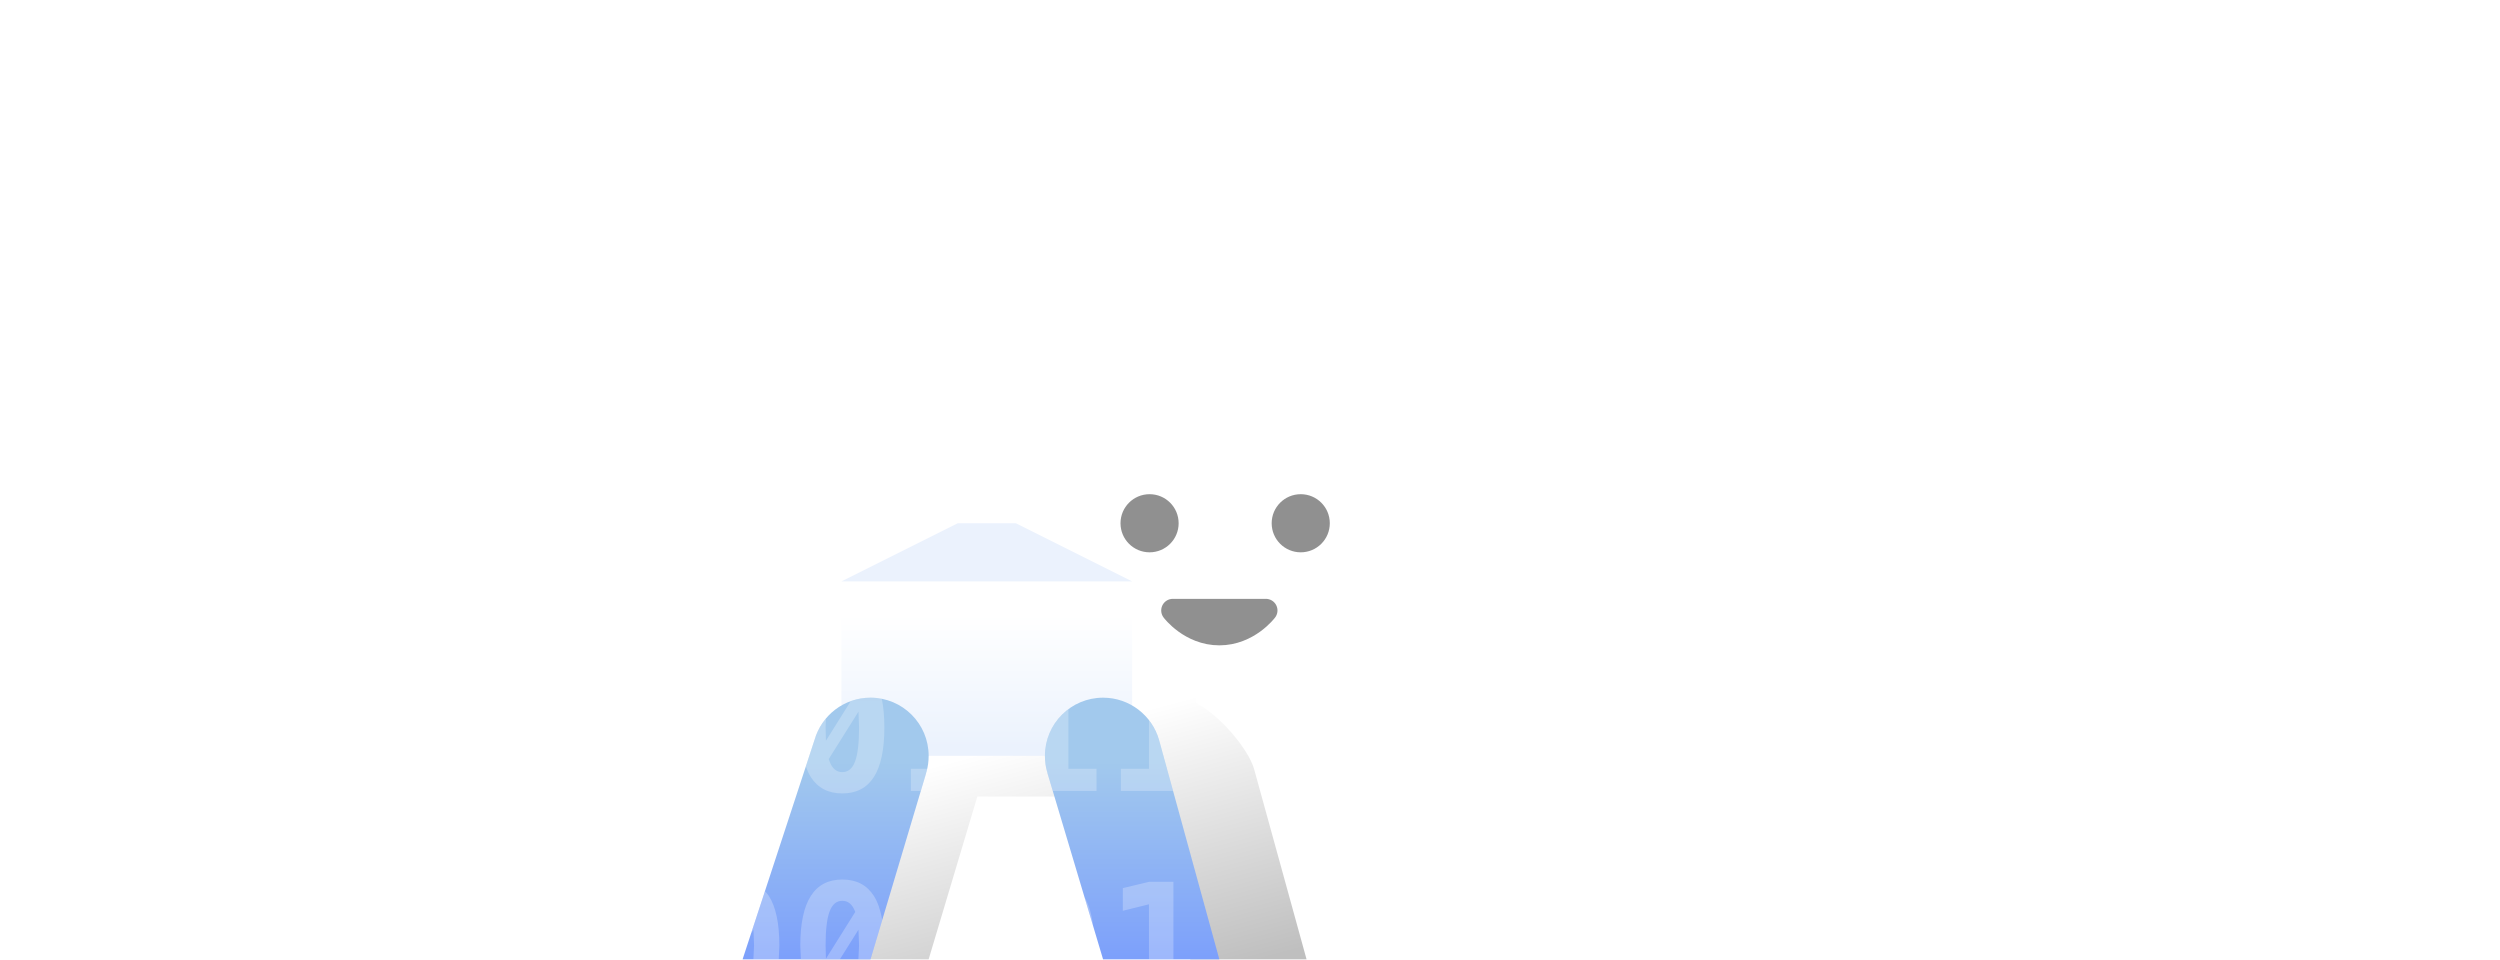
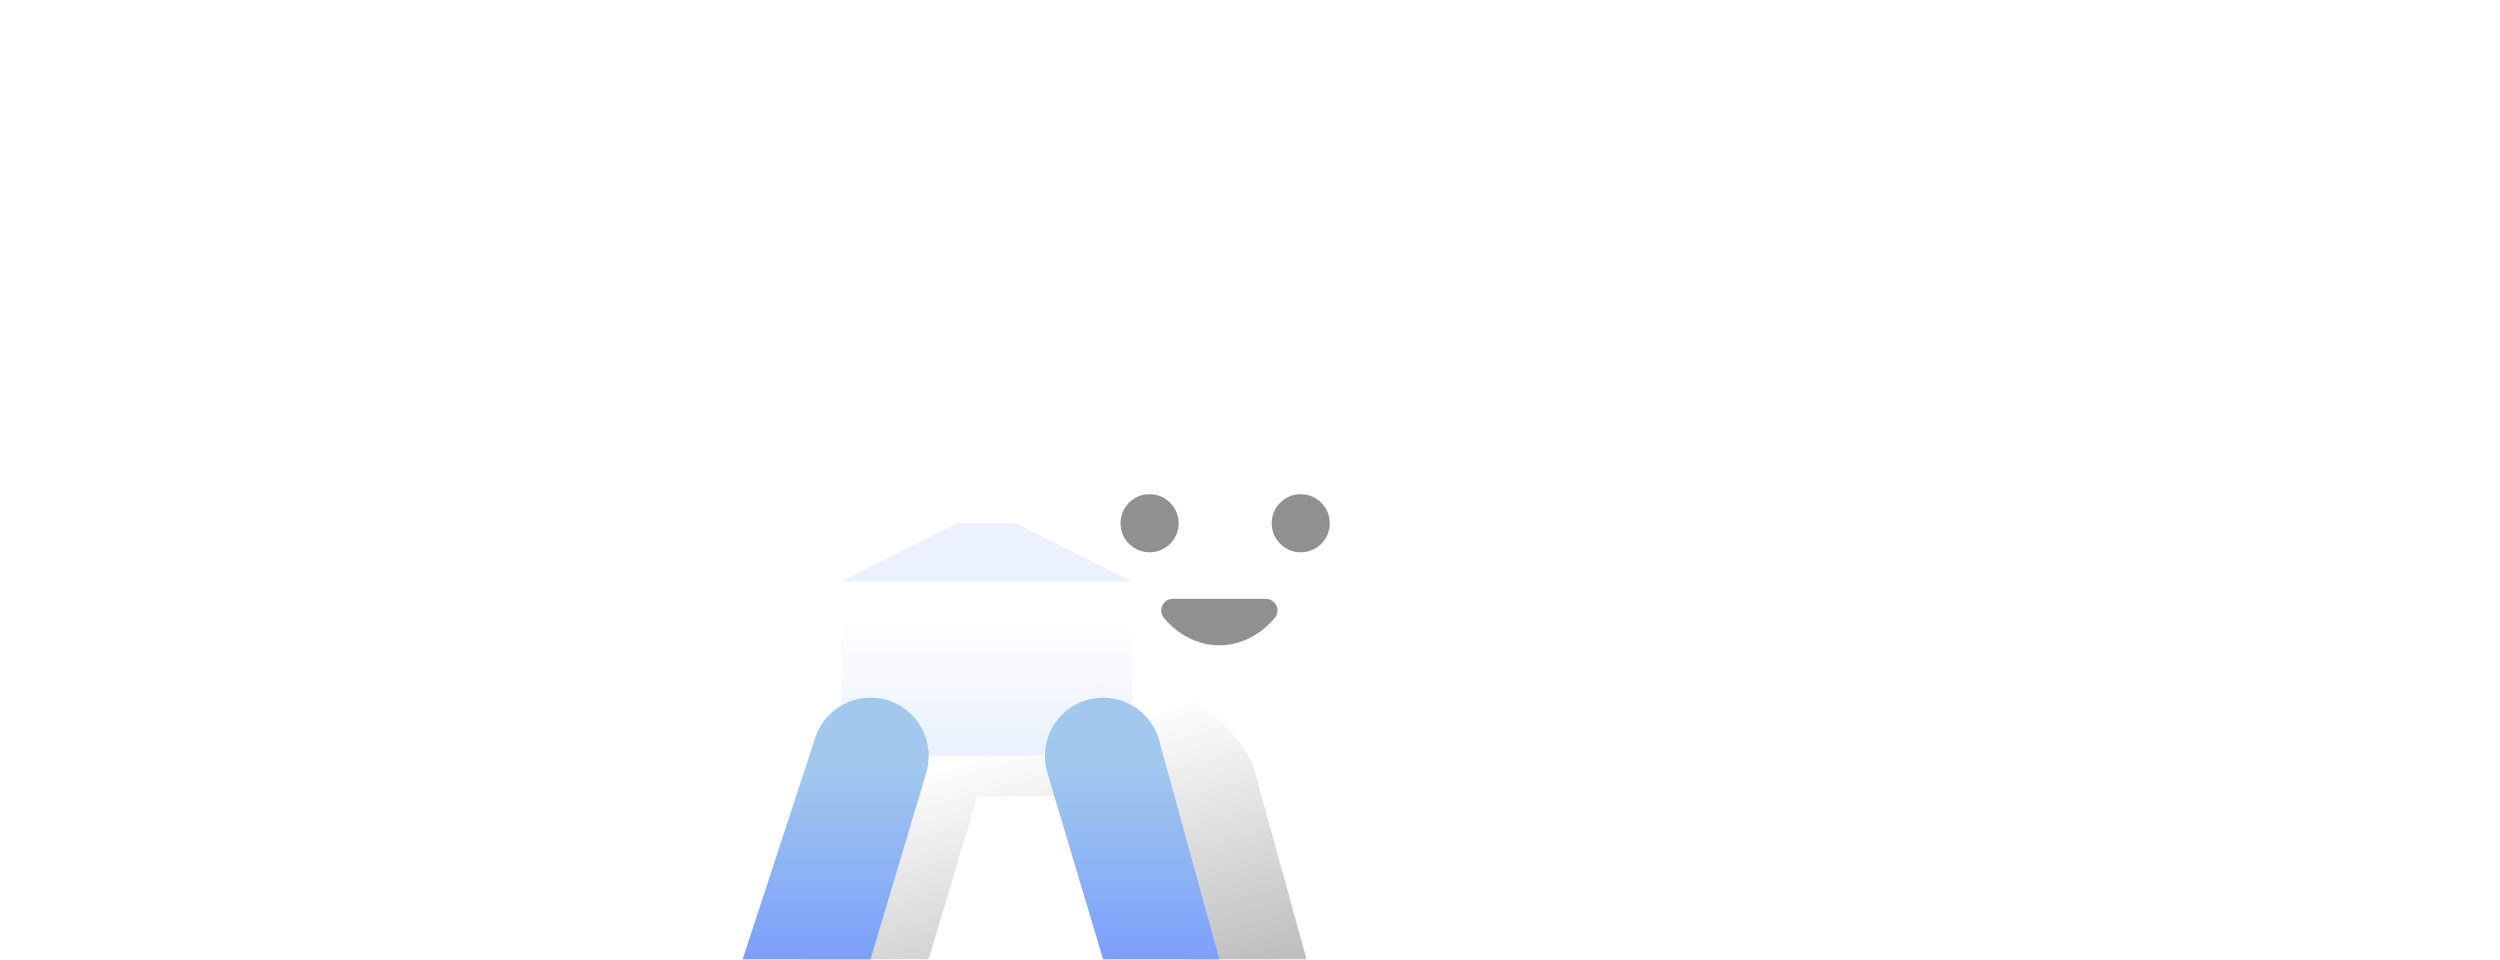
<svg xmlns="http://www.w3.org/2000/svg" width="430" height="165">
  <defs>
    <linearGradient id="E" x1="284" x2="284" y1="166" y2="202.125" href="#U">
      <stop offset="0" stop-color="#a2c9ed" />
      <stop offset="1" stop-color="#7a9dfc" />
    </linearGradient>
    <linearGradient id="F" x1="1103.75" x2="1103.75" y1="883.112" y2="905.884" href="#U">
      <stop offset="0" stop-color="#fff" />
      <stop offset="1" stop-color="#ebf2fd" />
    </linearGradient>
    <linearGradient id="G" x1="1156.096" x2="1144.038" y1="942.612" y2="897.612" href="#U">
      <stop offset="0" />
      <stop offset="1" stop-opacity="0" />
    </linearGradient>
    <linearGradient id="l" x1="1184" x2="1184" y1="-405" y2="-533.035" href="#U">
      <stop offset="0" stop-color="#fff" stop-opacity="0.25" />
      <stop offset="1" stop-color="#fff" stop-opacity="0" />
    </linearGradient>
    <linearGradient id="U" gradientUnits="userSpaceOnUse" />
  </defs>
  <g transform="translate(-940.273 -777.362)">
    <path fill="#222" d="M1169 867.362a5 5 0 1 1-10 0 5 5 0 1 1 10 0zm-26 0a5 5 0 1 1-10 0 5 5 0 1 1 10 0z" opacity=".5" />
    <path fill="none" stroke="#222" stroke-linejoin="round" stroke-width="4" d="M1142 882.362s3 4 8 4 8-4 8-4z" opacity=".5" />
    <path fill="url(#G)" d="M1100.75 887.362v10.031l-.75-.031c-4.566 0-8.428 3.068-9.625 7.25L1078 942.362h22l8.375-28h28.25l8.375 28h20l-9.031-32.75c-.956-3.339-5.755-9.136-9.969-11.344v-10.906z" opacity=".25" />
    <path fill="url(#F)" d="M1085 877.362h50v30h-50z" />
    <path fill="url(#E)" d="M270 155c-4.566 0-8.428 3.068-9.625 7.25L248 200h22l9.563-32v-.062c.019-.062.046-.125.063-.187.251-.876.375-1.793.375-2.75a10 10 0 0 0-10-10zm40 0a10 10 0 0 0-10 10c0 .957.124 1.874.375 2.75l.063.188c.01.019-.01.044 0 .063L310 200h20l-10.375-37.75c-1.197-4.182-5.059-7.25-9.625-7.25z" transform="translate(820 742.362)" />
    <path fill="#ebf2fd" d="M1135 877.362l-20-10h-10l-20 10z" />
-     <path fill="url(#l)" d="M1071-406c-1.196 0-2.34.216-3.404.602l-4.262 6.799-.059-2.27c0-.605.055-1.037.078-1.568-.899 1.064-1.585 2.314-1.978 3.688l-1.5 4.576c.241.672.518 1.288.852 1.814 1.201 1.885 3.008 2.828 5.42 2.828 2.422 0 4.234-.943 5.436-2.828s1.801-4.721 1.801-8.51c0-1.883-.149-3.527-.443-4.939A10.04 10.04 0 0 0 1071-406zm34.039 1.984c-2.447 1.823-4.039 4.73-4.039 8.016 0 .957.124 1.874.375 2.75l.063.188c.01.019-.01.044 0 .063l.91 3.043h7.525v-3.809h-4.834v-10.25zm-36.109.422l.101 2.725c0 2.676-.229 4.623-.687 5.844s-1.191 1.832-2.197 1.832c-.996 0-1.723-.611-2.182-1.832l-.146-.424zm49.965 1.461v8.367h-4.834v3.809h8.98l-2.416-8.793c-.356-1.245-.954-2.387-1.73-3.383zm-40.955 8.367v3.809h1.713l.91-3.043v-.062l.063-.187.127-.516h-2.812zm-11.793 19.043c-2.412 0-4.219.947-5.42 2.842-1.201 1.885-1.803 4.723-1.803 8.512l.102 2.369h6.707l3.197-5.094.101 2.725-.117 2.369H1071l2.02-6.758c-.295-1.672-.76-3.074-1.437-4.137-1.201-1.885-3.014-2.828-5.436-2.828zm52.777.396l-4.525 1.084v3.896l4.496-1.113v9.46h4.205v-13.326h-4.176zm-66.082 1.607l-2.391 7.289.418-.664.102 2.725-.117 2.369h4.367l.102-2.369c0-3.799-.602-6.641-1.803-8.525-.2-.314-.444-.562-.678-.824zm54.965 1.035l1.488 4.979c-.25-2.052-.739-3.722-1.488-4.979zm-41.66.623c1.006 0 1.738.611 2.197 1.832l.029.088-5.039 8.041-.059-2.27c0-2.686.23-4.639.689-5.859s1.186-1.832 2.182-1.832z" transform="translate(19 1303.362)" />
  </g>
</svg>
